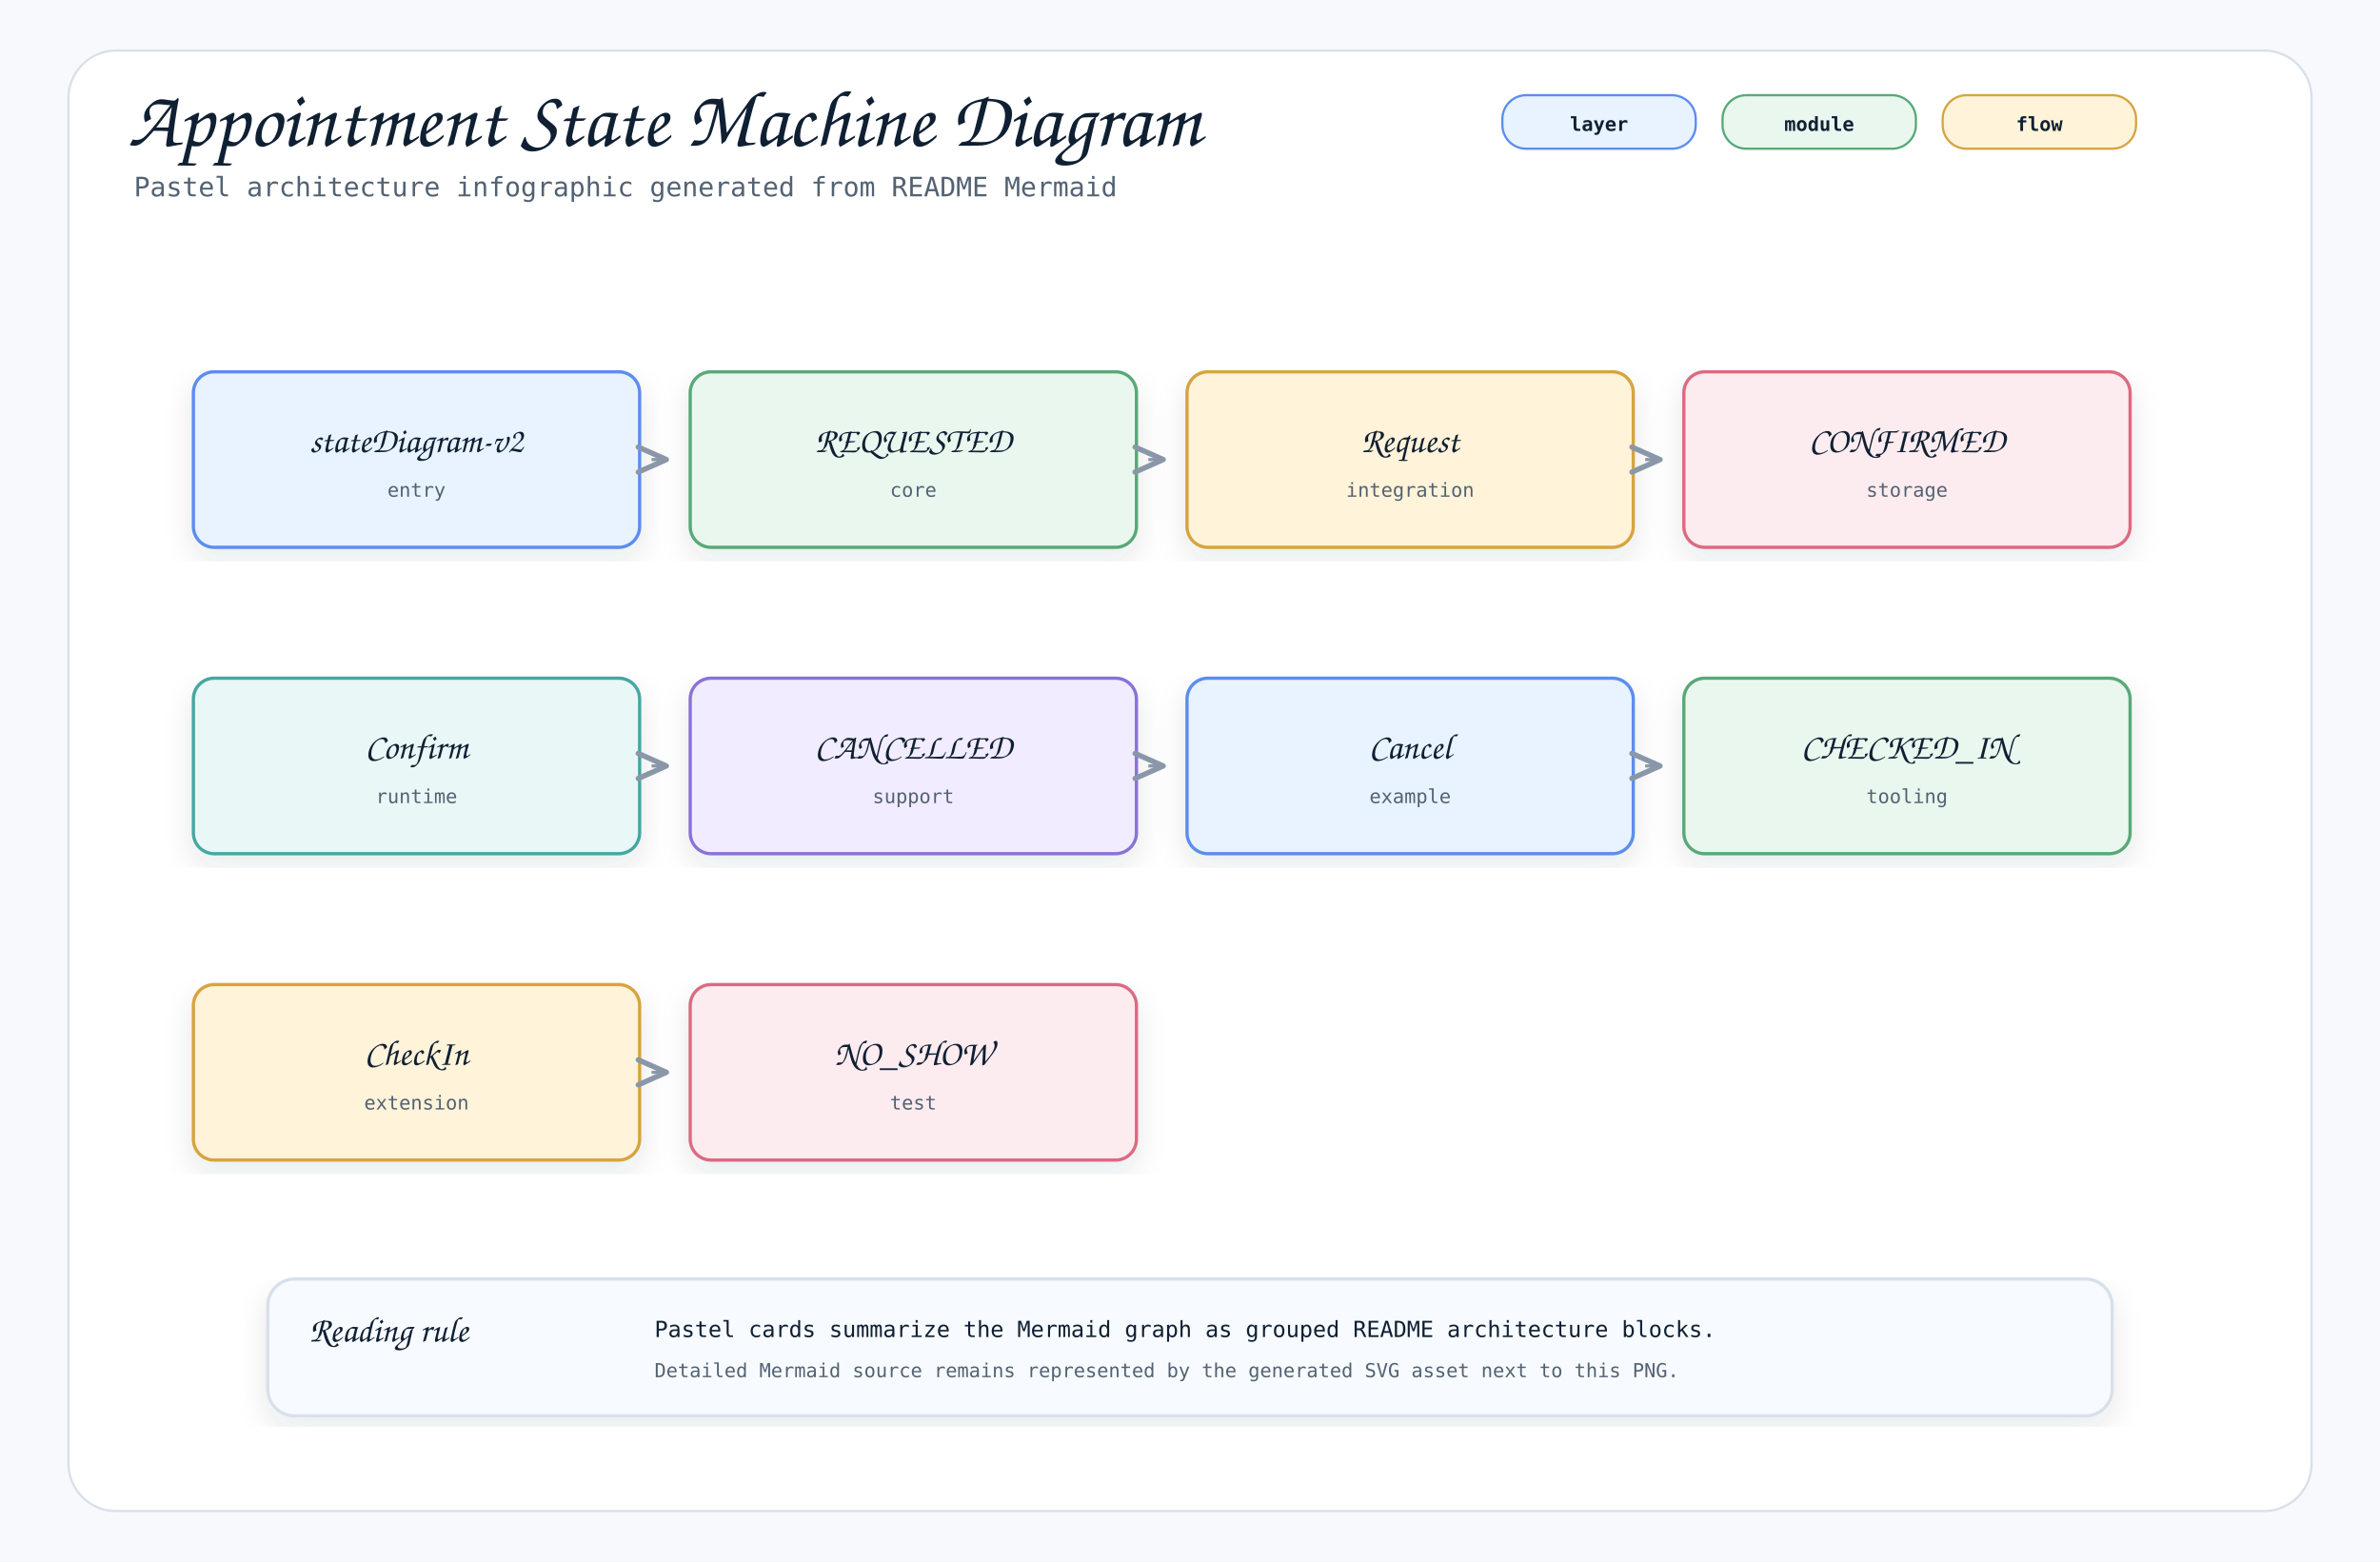
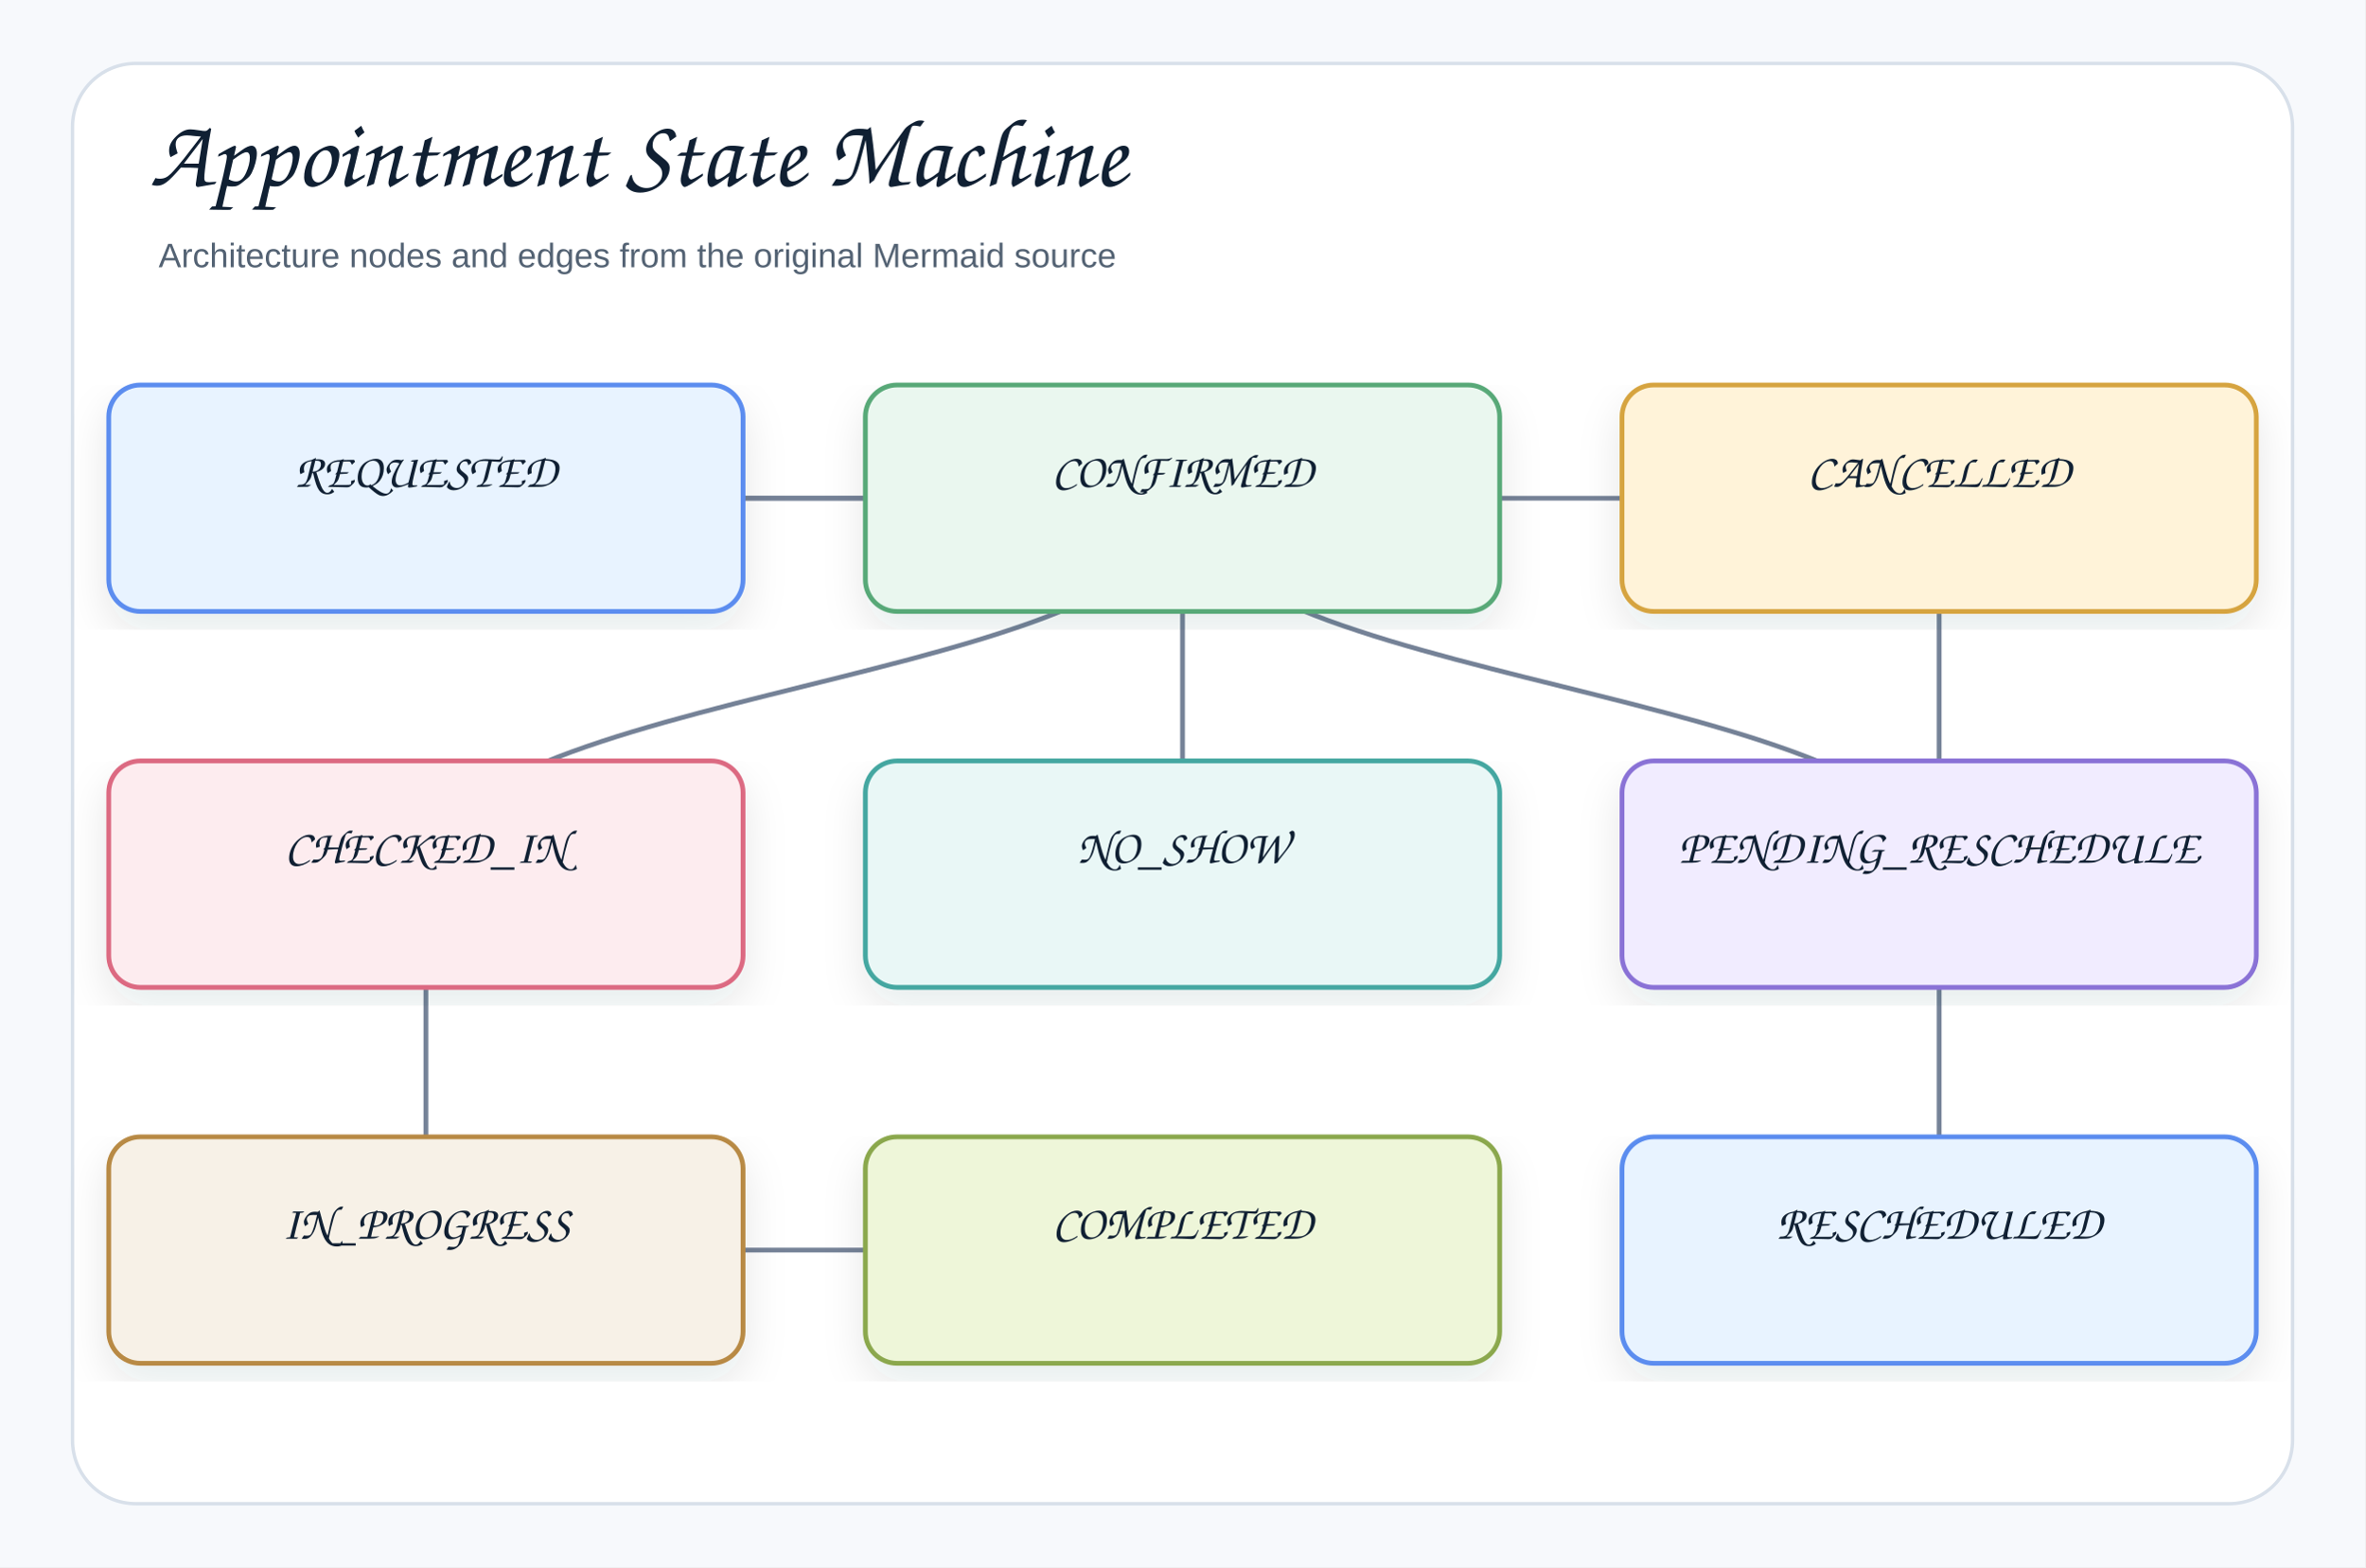
- <svg xmlns="http://www.w3.org/2000/svg" width="1600" height="1050" viewBox="0 0 1600 1050" role="img" aria-label="Appointment State Machine Diagram">
+ <svg xmlns="http://www.w3.org/2000/svg" width="1044" height="692" viewBox="0 0 1044 692" role="img" aria-label="Appointment State Machine">
  <defs>
    <filter id="shadow" x="-8%" y="-8%" width="116%" height="116%">
-       <feDropShadow dx="0" dy="8" stdDeviation="10" flood-color="#1f2937" flood-opacity="0.10" />
+       <feDropShadow dx="0" dy="8" stdDeviation="9" flood-color="#1f2937" flood-opacity="0.10" />
    </filter>
    <marker id="openArrow" markerWidth="12" markerHeight="10" refX="10" refY="5" orient="auto" markerUnits="strokeWidth">
-       <path d="M 1 1 L 10 5 L 1 9" fill="none" stroke="#8a97a8" stroke-width="1.7" stroke-linecap="round" stroke-linejoin="round" />
+       <path d="M 1 1 L 10 5 L 1 9" fill="none" stroke="#758297" stroke-width="1.8" stroke-linecap="round" stroke-linejoin="round" />
    </marker>
    <marker id="inherit" markerWidth="14" markerHeight="12" refX="12" refY="6" orient="auto" markerUnits="strokeWidth">
-       <path d="M 0 1 L 12 6 L 0 11 Z" fill="#ffffff" stroke="#8a97a8" stroke-width="1.7" />
+       <path d="M 0 1 L 12 6 L 0 11 Z" fill="#ffffff" stroke="#758297" stroke-width="1.8" />
    </marker>
    <style>
-     .canvas { fill: #f7f9fc; }
-     .frame { fill: #ffffff; stroke: #d8e0ea; stroke-width: 1.5; }
-     .title { font-family: "Architects Daughter", "Comic Mono", cursive; font-size: 54px; font-weight: 400; fill: #102033; }
-     .subtitle { font-family: "Comic Mono", "SFMono-Regular", Menlo, Consolas, monospace; font-size: 18px; fill: #536273; }
-     .label { font-family: "Architects Daughter", "Comic Mono", cursive; font-size: 30px; font-weight: 400; fill: #102033; }
-     .smallLabel { font-family: "Architects Daughter", "Comic Mono", cursive; font-size: 24px; font-weight: 400; fill: #102033; }
-     .mono { font-family: "Comic Mono", "SFMono-Regular", Menlo, Consolas, monospace; font-size: 15px; fill: #102033; }
-     .small { font-family: "Comic Mono", "SFMono-Regular", Menlo, Consolas, monospace; font-size: 13px; fill: #536273; }
-     .strong { font-family: "Comic Mono", "SFMono-Regular", Menlo, Consolas, monospace; font-size: 15px; font-weight: 700; fill: #102033; }
-     .card { stroke-width: 2.2; filter: url(#shadow); }
-     .line { stroke: #8a97a8; stroke-width: 2.1; fill: none; marker-end: url(#openArrow); }
-     .softLine { stroke: #8a97a8; stroke-width: 2.1; fill: none; }
-     .dashed { stroke: #8a97a8; stroke-width: 2.1; stroke-dasharray: 7 6; fill: none; marker-end: url(#openArrow); }
-     .inheritLine { stroke: #8a97a8; stroke-width: 2.2; fill: none; marker-end: url(#inherit); }
-     .implLine { stroke: #8a97a8; stroke-width: 2.2; stroke-dasharray: 8 7; fill: none; marker-end: url(#inherit); }
-     .compartment { stroke-width: 1.6; fill: none; }
-     .chip { stroke-width: 1.5; rx: 16; }
-     .chipText { font-family: "Comic Mono", "SFMono-Regular", Menlo, Consolas, monospace; font-size: 13px; font-weight: 700; fill: #102033; }
+     .canvas{fill:#f7f9fc}.frame{fill:#fff;stroke:#d8e0ea;stroke-width:1.5}
+     .title{font-family:"Architects Daughter","Comic Sans MS","Comic Sans",cursive;font-size:43px;font-weight:400;fill:#102033}
+     .subtitle{font-family:"Comic Sans MS","Comic Sans","Comic Neue",Arial,sans-serif;font-size:15px;font-weight:400;fill:#536273}
+     .label{font-family:"Architects Daughter","Comic Sans MS","Comic Sans",cursive;font-size:25px;font-weight:400;fill:#102033}
+     .smallLabel{font-family:"Architects Daughter","Comic Sans MS","Comic Sans",cursive;font-size:21px;font-weight:400;fill:#102033}
+     .mono{font-family:"Comic Sans MS","Comic Sans","Comic Neue",Arial,sans-serif;font-size:12px;font-weight:400;fill:#102033}
+     .small{font-family:"Comic Sans MS","Comic Sans","Comic Neue",Arial,sans-serif;font-size:12px;font-weight:400;fill:#536273}
+     .strong{font-family:"Comic Sans MS","Comic Sans","Comic Neue",Arial,sans-serif;font-size:13px;font-weight:400;fill:#102033}
+     .card{stroke-width:2.1;filter:url(#shadow)}.compartment{stroke-width:1.5;fill:none}
+     .line{stroke:#758297;stroke-width:2.1;fill:none;marker-end:url(#openArrow)}
+     .plainLine{stroke:#758297;stroke-width:2.1;fill:none}
+     .dashed{stroke:#758297;stroke-width:2.1;stroke-dasharray:7 6;fill:none;marker-end:url(#openArrow)}
+     .inheritLine{stroke:#758297;stroke-width:2.2;fill:none;marker-end:url(#inherit)}
+     .implLine{stroke:#758297;stroke-width:2.2;stroke-dasharray:8 7;fill:none;marker-end:url(#inherit)}
  </style>
  </defs>
-   <rect class="canvas" width="1600" height="1050" />
-   <rect class="frame" x="46" y="34" width="1508" height="982" rx="32" />
-   <text class="title" x="86" y="98">Appointment State Machine Diagram</text>
-   <text class="subtitle" x="90" y="132">Pastel architecture infographic generated from README Mermaid</text>
-   <rect class="chip" x="1010" y="64" width="130" height="36" fill="#e8f3ff" stroke="#5b8def" />
-   <text class="chipText" x="1075" y="88" text-anchor="middle">layer</text>
-   <rect class="chip" x="1158" y="64" width="130" height="36" fill="#eaf7ef" stroke="#58a978" />
-   <text class="chipText" x="1223" y="88" text-anchor="middle">module</text>
-   <rect class="chip" x="1306" y="64" width="130" height="36" fill="#fff3d9" stroke="#d6a441" />
-   <text class="chipText" x="1371" y="88" text-anchor="middle">flow</text>
-   <g transform="translate(130,250)">
-     <rect class="card" x="0" y="0" width="300" height="118" rx="14" fill="#e8f3ff" stroke="#5b8def" />
-     <text class="smallLabel" x="150" y="54" text-anchor="middle">stateDiagram-v2</text>
-     <text class="small" x="150" y="84" text-anchor="middle">entry</text>
+   <rect class="canvas" width="1044" height="692" />
+   <rect class="frame" x="32" y="28" width="980" height="636" rx="28" />
+   <text class="title" x="66" y="82">Appointment State Machine</text>
+   <text class="subtitle" x="70" y="118">Architecture nodes and edges from the original Mermaid source</text>
+   <path class="line" d="M856 386 C856 303 856 303 856 220" />
+   <path class="line" d="M856 386 C856 469 856 469 856 552" />
+   <path class="line" d="M188 552 C188 552 522 552 522 552" />
+   <path class="line" d="M188 386 C188 469 188 469 188 552" />
+   <path class="line" d="M522 220 C522 303 856 303 856 386" />
+   <path class="line" d="M522 220 C522 303 522 303 522 386" />
+   <path class="line" d="M522 220 C522 303 188 303 188 386" />
+   <path class="line" d="M188 220 C188 220 856 220 856 220" />
+   <path class="line" d="M188 220 C188 220 522 220 522 220" />
+   <g transform="translate(48,170)">
+     <rect class="card" x="0" y="0" width="280" height="100" rx="14" fill="#E8F3FF" stroke="#5B8DEF" />
+     <text class="smallLabel" x="140" y="45" text-anchor="middle">REQUESTED</text>
  </g>
-   <g transform="translate(464,250)">
-     <rect class="card" x="0" y="0" width="300" height="118" rx="14" fill="#eaf7ef" stroke="#58a978" />
-     <text class="smallLabel" x="150" y="54" text-anchor="middle">REQUESTED</text>
-     <text class="small" x="150" y="84" text-anchor="middle">core</text>
+   <g transform="translate(382,170)">
+     <rect class="card" x="0" y="0" width="280" height="100" rx="14" fill="#EAF7EF" stroke="#58A978" />
+     <text class="smallLabel" x="140" y="45" text-anchor="middle">CONFIRMED</text>
  </g>
-   <path class="line" d="M438 309 L448 309" />
-   <g transform="translate(798,250)">
-     <rect class="card" x="0" y="0" width="300" height="118" rx="14" fill="#fff3d9" stroke="#d6a441" />
-     <text class="smallLabel" x="150" y="54" text-anchor="middle">Request</text>
-     <text class="small" x="150" y="84" text-anchor="middle">integration</text>
+   <g transform="translate(716,170)">
+     <rect class="card" x="0" y="0" width="280" height="100" rx="14" fill="#FFF3D9" stroke="#D6A441" />
+     <text class="smallLabel" x="140" y="45" text-anchor="middle">CANCELLED</text>
  </g>
-   <path class="line" d="M772 309 L782 309" />
-   <g transform="translate(1132,250)">
-     <rect class="card" x="0" y="0" width="300" height="118" rx="14" fill="#fdecef" stroke="#dc6b82" />
-     <text class="smallLabel" x="150" y="54" text-anchor="middle">CONFIRMED</text>
-     <text class="small" x="150" y="84" text-anchor="middle">storage</text>
+   <g transform="translate(48,336)">
+     <rect class="card" x="0" y="0" width="280" height="100" rx="14" fill="#FDECEF" stroke="#DC6B82" />
+     <text class="smallLabel" x="140" y="45" text-anchor="middle">CHECKED_IN</text>
  </g>
-   <path class="line" d="M1106 309 L1116 309" />
-   <g transform="translate(130,456)">
-     <rect class="card" x="0" y="0" width="300" height="118" rx="14" fill="#e9f7f6" stroke="#45a7a1" />
-     <text class="smallLabel" x="150" y="54" text-anchor="middle">Confirm</text>
-     <text class="small" x="150" y="84" text-anchor="middle">runtime</text>
+   <g transform="translate(382,336)">
+     <rect class="card" x="0" y="0" width="280" height="100" rx="14" fill="#E9F7F6" stroke="#45A7A1" />
+     <text class="smallLabel" x="140" y="45" text-anchor="middle">NO_SHOW</text>
  </g>
-   <g transform="translate(464,456)">
-     <rect class="card" x="0" y="0" width="300" height="118" rx="14" fill="#f1ecff" stroke="#8a72d6" />
-     <text class="smallLabel" x="150" y="54" text-anchor="middle">CANCELLED</text>
-     <text class="small" x="150" y="84" text-anchor="middle">support</text>
+   <g transform="translate(716,336)">
+     <rect class="card" x="0" y="0" width="280" height="100" rx="14" fill="#F1ECFF" stroke="#8A72D6" />
+     <text class="smallLabel" x="140" y="45" text-anchor="middle">PENDING_RESCHEDULE</text>
  </g>
-   <path class="line" d="M438 515 L448 515" />
-   <g transform="translate(798,456)">
-     <rect class="card" x="0" y="0" width="300" height="118" rx="14" fill="#e8f3ff" stroke="#5b8def" />
-     <text class="smallLabel" x="150" y="54" text-anchor="middle">Cancel</text>
-     <text class="small" x="150" y="84" text-anchor="middle">example</text>
+   <g transform="translate(48,502)">
+     <rect class="card" x="0" y="0" width="280" height="100" rx="14" fill="#F7F1E7" stroke="#B88A44" />
+     <text class="smallLabel" x="140" y="45" text-anchor="middle">IN_PROGRESS</text>
  </g>
-   <path class="line" d="M772 515 L782 515" />
-   <g transform="translate(1132,456)">
-     <rect class="card" x="0" y="0" width="300" height="118" rx="14" fill="#eaf7ef" stroke="#58a978" />
-     <text class="smallLabel" x="150" y="54" text-anchor="middle">CHECKED_IN</text>
-     <text class="small" x="150" y="84" text-anchor="middle">tooling</text>
+   <g transform="translate(382,502)">
+     <rect class="card" x="0" y="0" width="280" height="100" rx="14" fill="#EEF6D9" stroke="#8BA84D" />
+     <text class="smallLabel" x="140" y="45" text-anchor="middle">COMPLETED</text>
  </g>
-   <path class="line" d="M1106 515 L1116 515" />
-   <g transform="translate(130,662)">
-     <rect class="card" x="0" y="0" width="300" height="118" rx="14" fill="#fff3d9" stroke="#d6a441" />
-     <text class="smallLabel" x="150" y="54" text-anchor="middle">CheckIn</text>
-     <text class="small" x="150" y="84" text-anchor="middle">extension</text>
-   </g>
-   <g transform="translate(464,662)">
-     <rect class="card" x="0" y="0" width="300" height="118" rx="14" fill="#fdecef" stroke="#dc6b82" />
-     <text class="smallLabel" x="150" y="54" text-anchor="middle">NO_SHOW</text>
-     <text class="small" x="150" y="84" text-anchor="middle">test</text>
-   </g>
-   <path class="line" d="M438 721 L448 721" />
-   <g transform="translate(180,860)">
-     <rect class="card" x="0" y="0" width="1240" height="92" rx="18" fill="#f7fbff" stroke="#d8e0ea" />
-     <text class="smallLabel" x="28" y="42">Reading rule</text>
-     <text class="mono" x="260" y="39">Pastel cards summarize the Mermaid graph as grouped README architecture blocks.</text>
-     <text class="small" x="260" y="66">Detailed Mermaid source remains represented by the generated SVG asset next to this PNG.</text>
+   <g transform="translate(716,502)">
+     <rect class="card" x="0" y="0" width="280" height="100" rx="14" fill="#E8F3FF" stroke="#5B8DEF" />
+     <text class="smallLabel" x="140" y="45" text-anchor="middle">RESCHEDULED</text>
  </g>
</svg>
